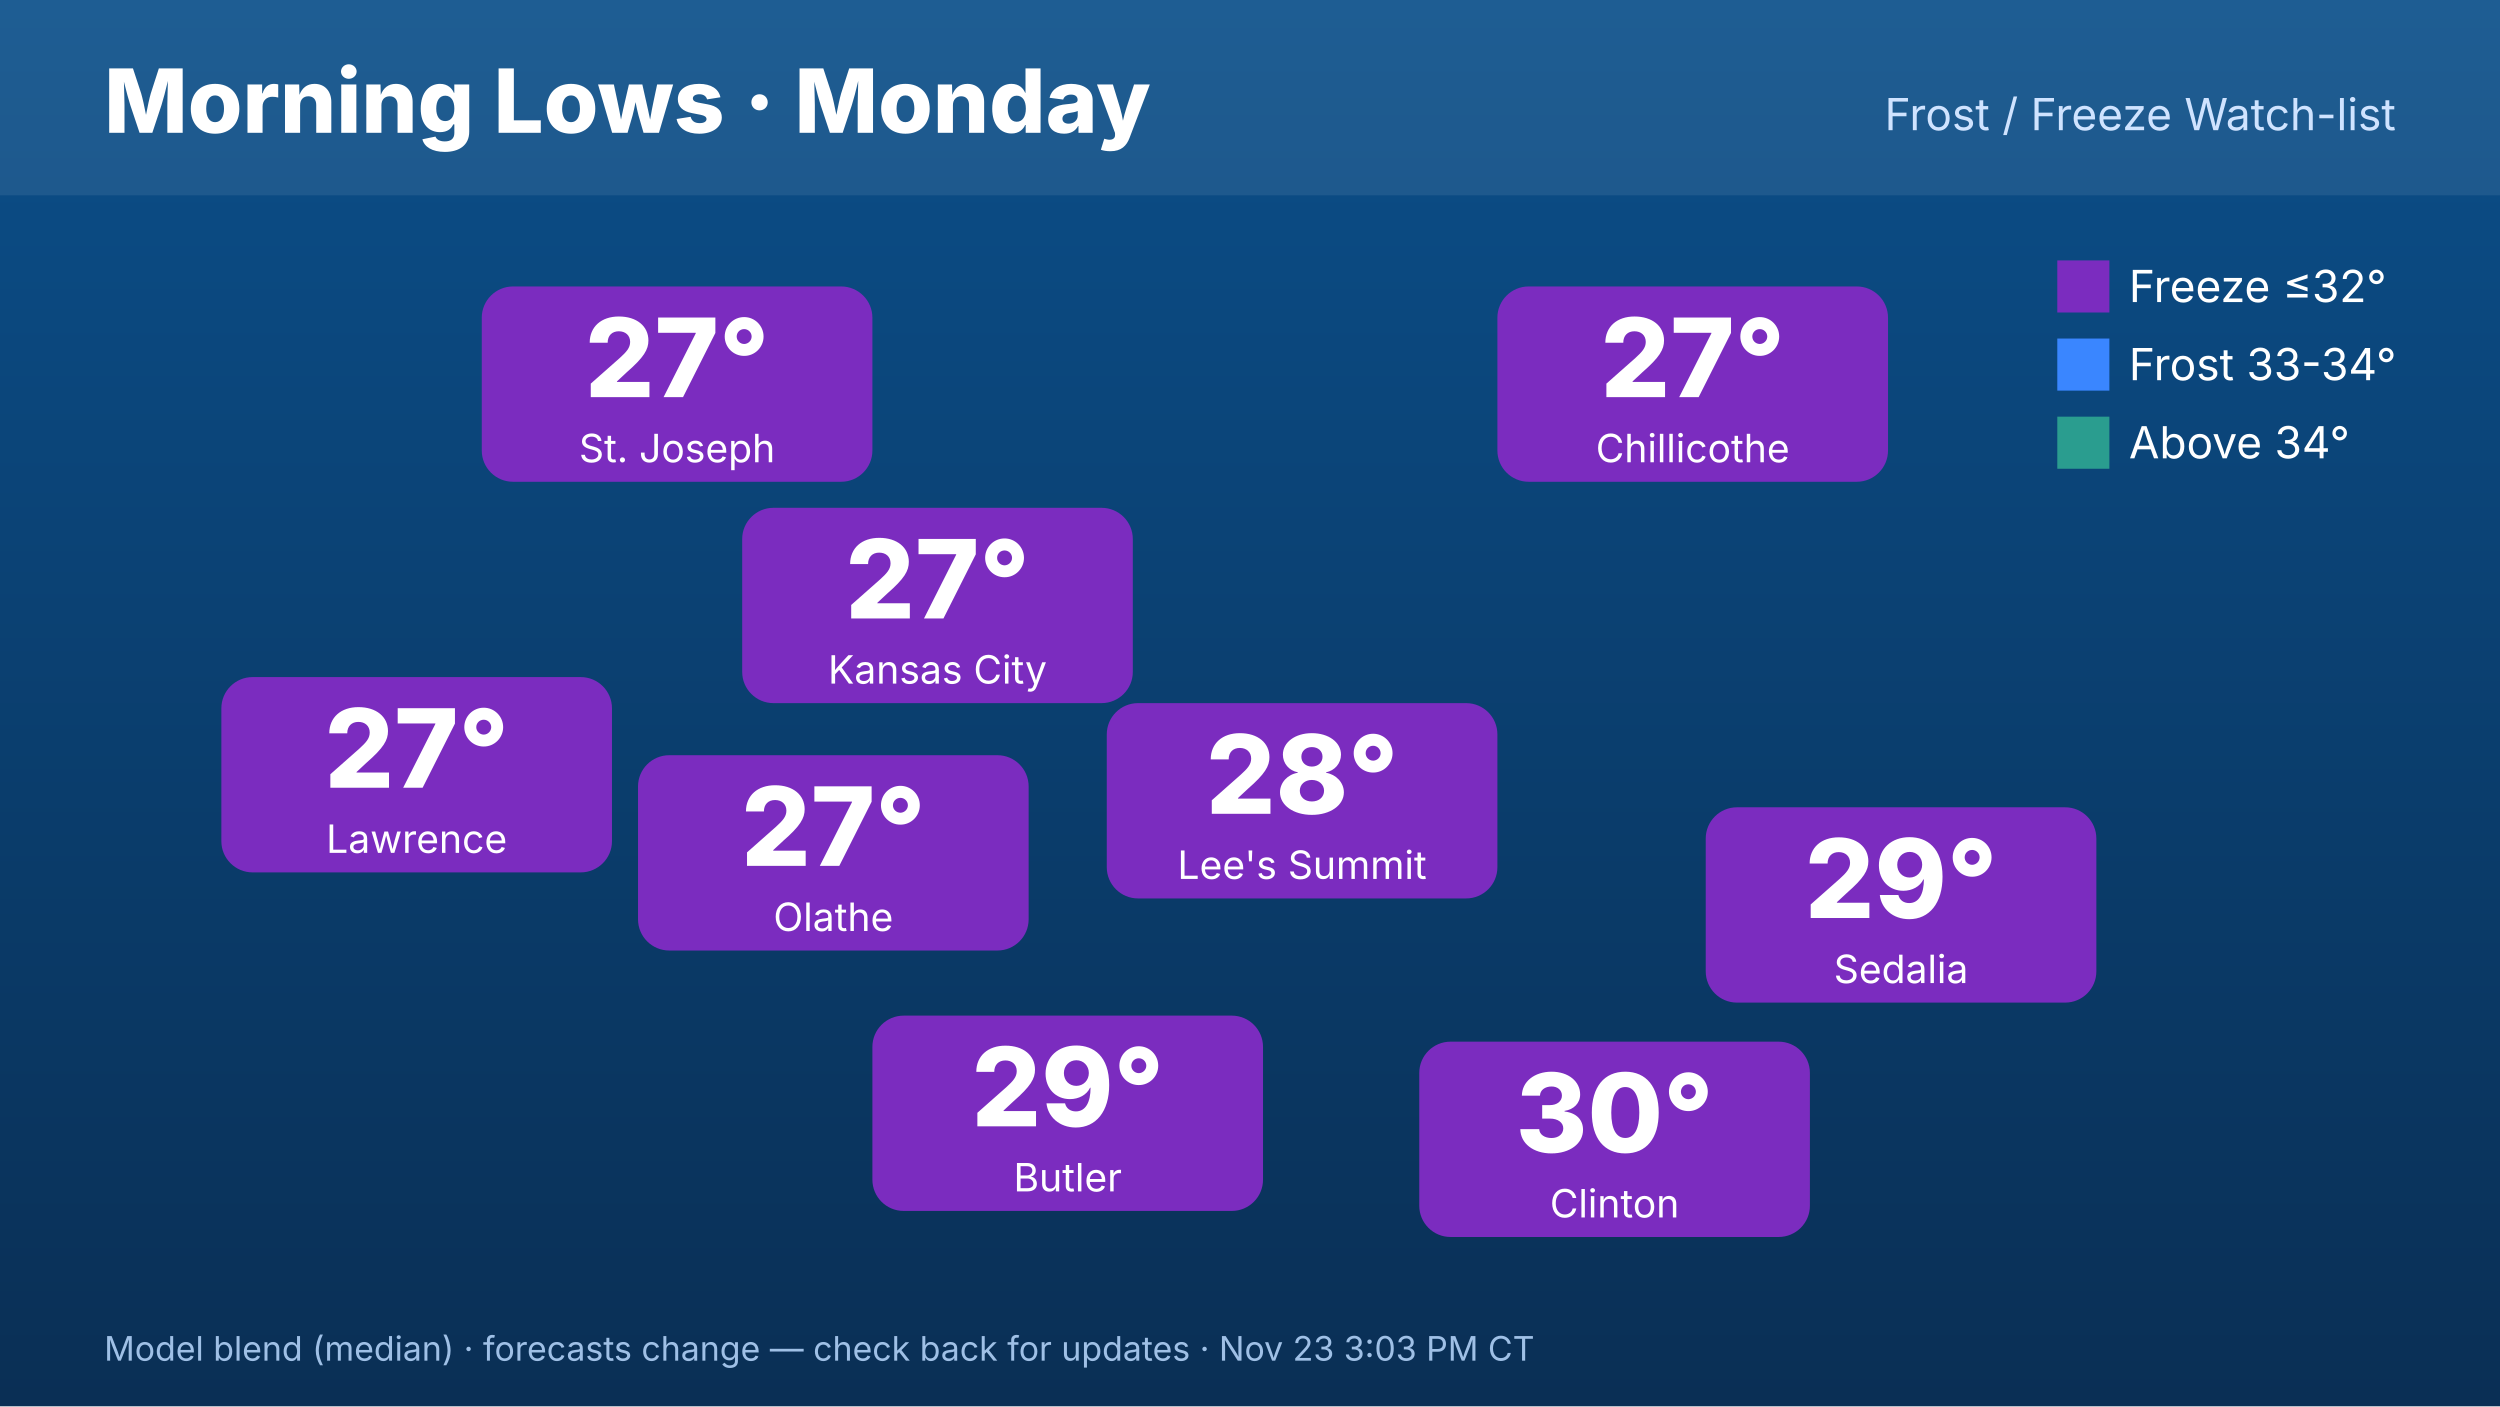
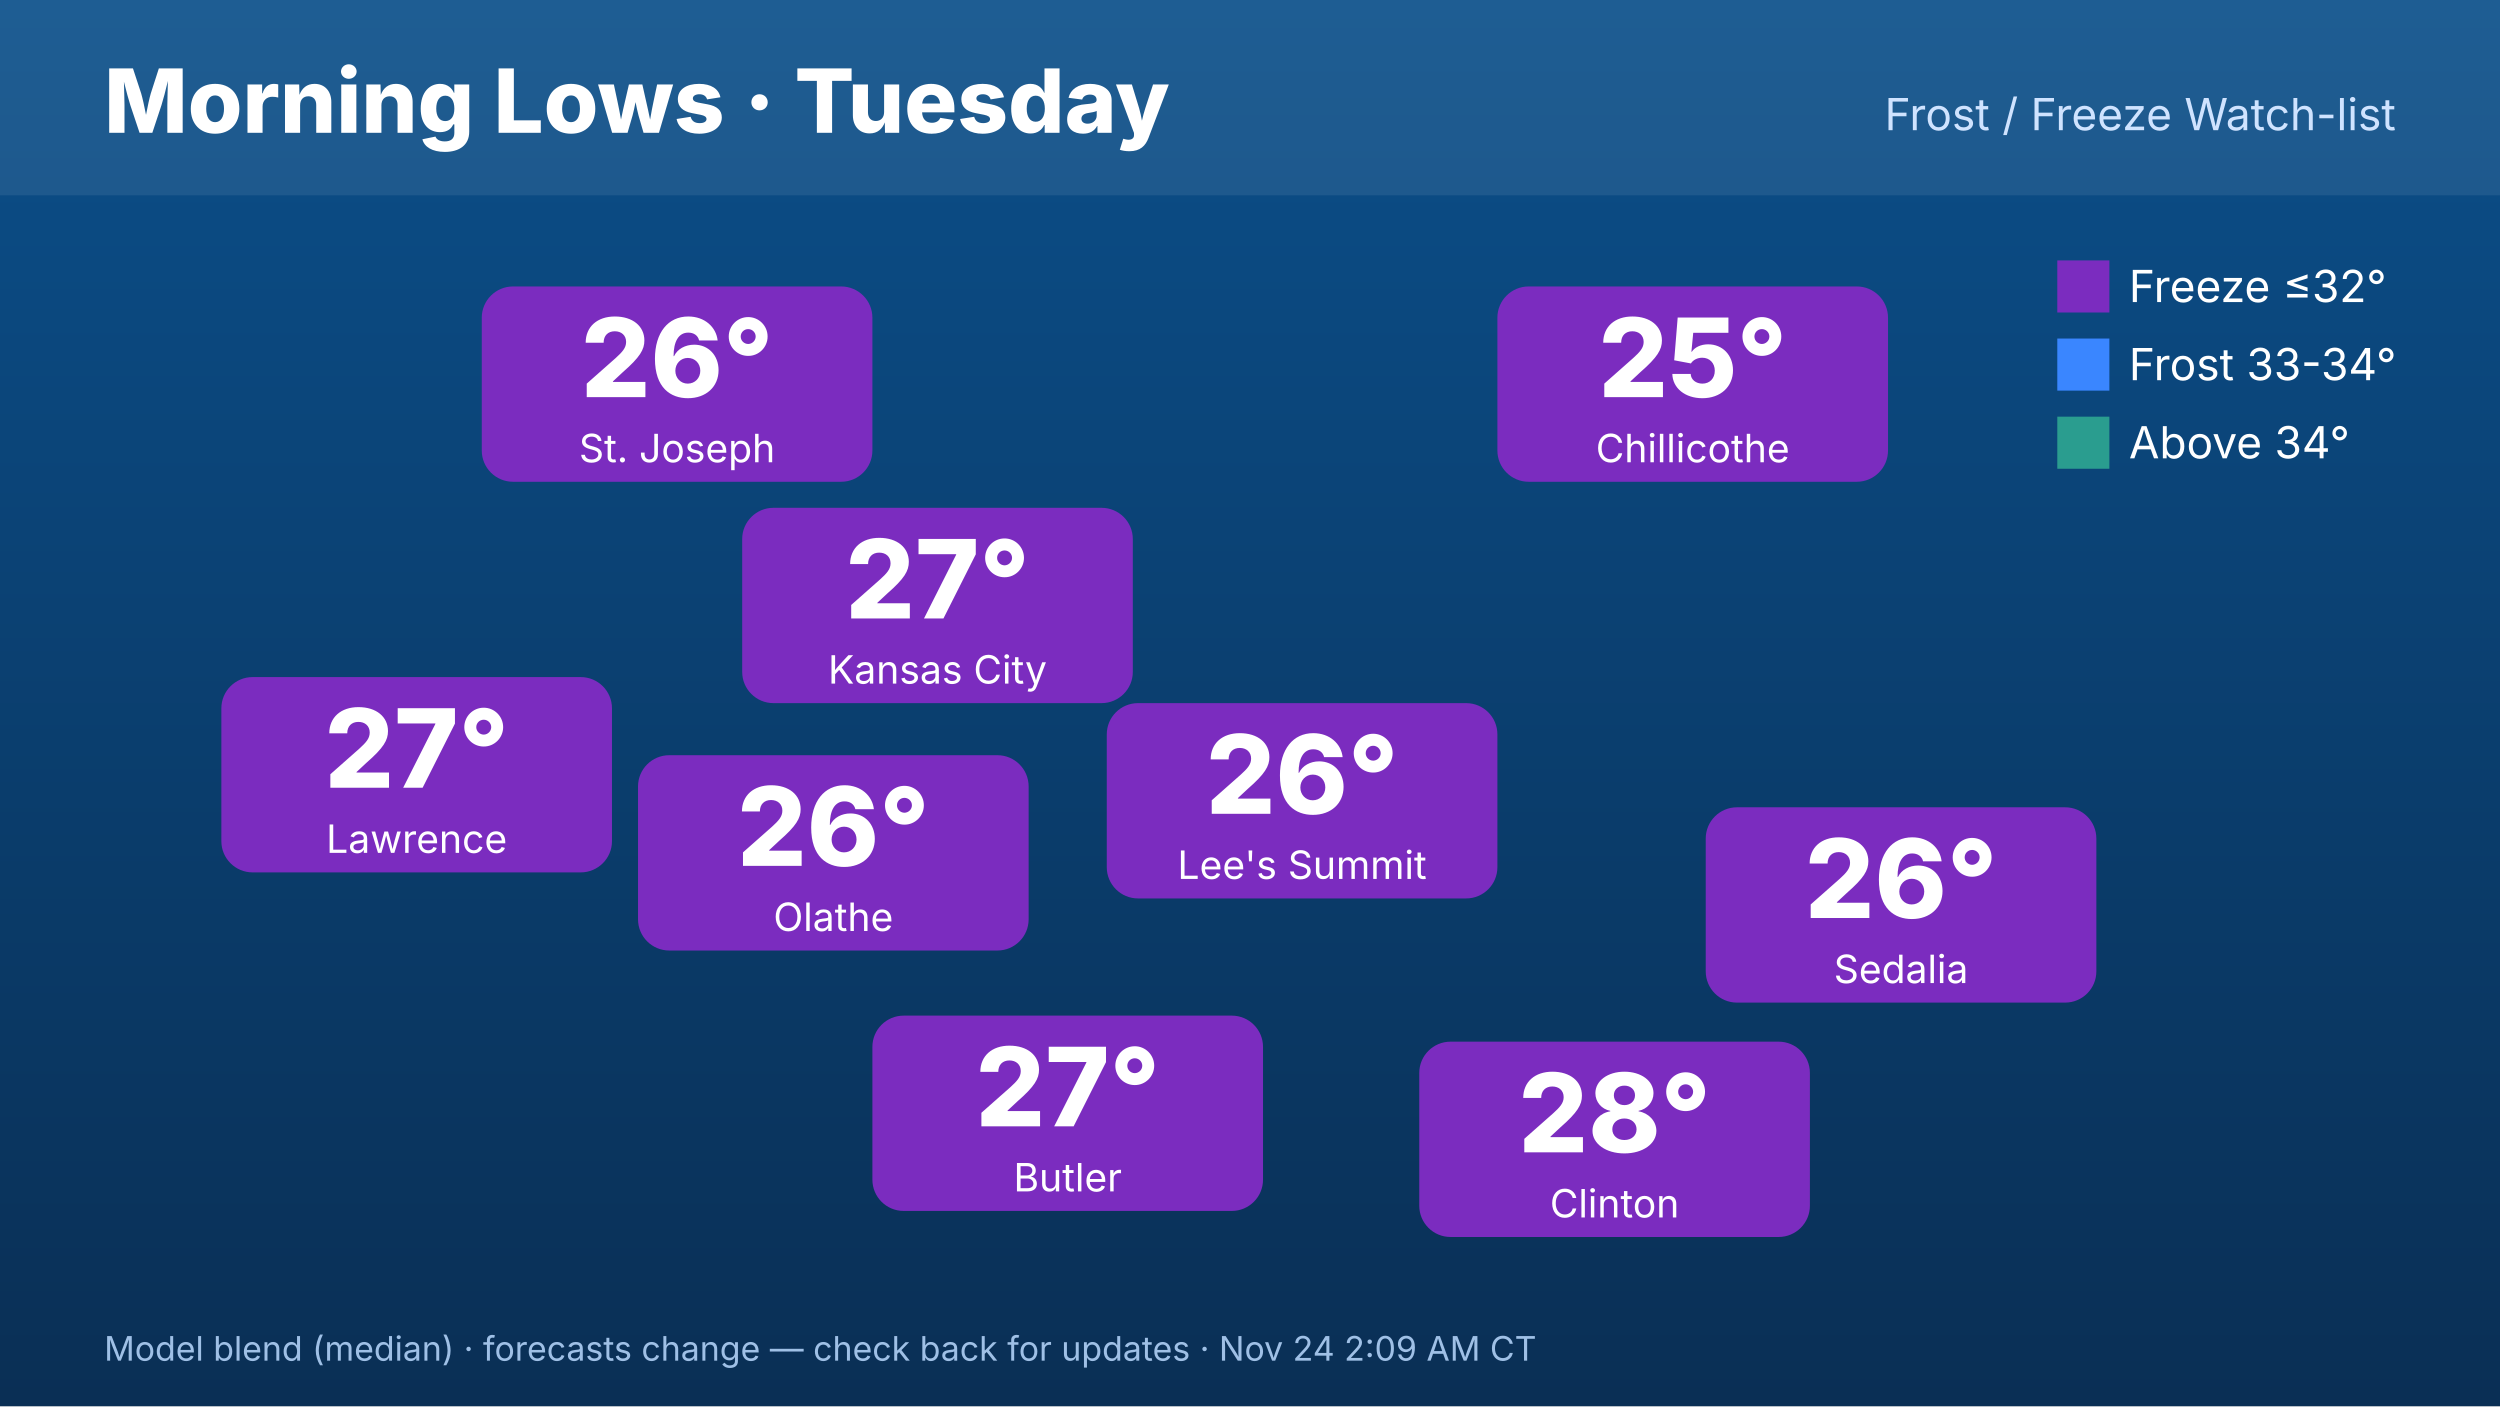
<svg xmlns="http://www.w3.org/2000/svg" width="1920" height="1080" viewBox="0 0 1920 1080" font-family="Inter,Helvetica,Arial,sans-serif">
  <defs>
    <linearGradient id="bg" x1="0" y1="0" x2="0" y2="1">
      <stop offset="0" stop-color="#0b4f8a" />
      <stop offset="1" stop-color="#0a2f55" />
    </linearGradient>
  </defs>
  <rect width="1920" height="1080" fill="url(#bg)" />
  <rect x="0" y="0" width="1920" height="150" fill="#ffffff" opacity=".08" />
-   <text x="80" y="102" font-size="68" font-weight="800" fill="#fff">Morning Lows · Monday</text>
+   <text x="80" y="102" font-size="68" font-weight="800" fill="#fff">Morning Lows · Tuesday</text>
  <text x="1840" y="100" font-size="34" fill="#cfe3ff" text-anchor="end">Frost / Freeze Watch-list</text>
  <rect x="570" y="390" width="300" height="150" rx="24" fill="#7b2cbf" />
  <text x="720" y="475" font-size="84" font-weight="800" fill="#fff" text-anchor="middle">27°</text>
  <text x="720" y="525" font-size="30" fill="#fff" text-anchor="middle">Kansas City</text>
  <rect x="370" y="220" width="300" height="150" rx="24" fill="#7b2cbf" />
-   <text x="520" y="305" font-size="84" font-weight="800" fill="#fff" text-anchor="middle">27°</text>
+   <text x="520" y="305" font-size="84" font-weight="800" fill="#fff" text-anchor="middle">26°</text>
  <text x="520" y="355" font-size="30" fill="#fff" text-anchor="middle">St. Joseph</text>
  <rect x="170" y="520" width="300" height="150" rx="24" fill="#7b2cbf" />
  <text x="320" y="605" font-size="84" font-weight="800" fill="#fff" text-anchor="middle">27°</text>
  <text x="320" y="655" font-size="30" fill="#fff" text-anchor="middle">Lawrence</text>
  <rect x="1150" y="220" width="300" height="150" rx="24" fill="#7b2cbf" />
-   <text x="1300" y="305" font-size="84" font-weight="800" fill="#fff" text-anchor="middle">27°</text>
+   <text x="1300" y="305" font-size="84" font-weight="800" fill="#fff" text-anchor="middle">25°</text>
  <text x="1300" y="355" font-size="30" fill="#fff" text-anchor="middle">Chillicothe</text>
  <rect x="1310" y="620" width="300" height="150" rx="24" fill="#7b2cbf" />
-   <text x="1460" y="705" font-size="84" font-weight="800" fill="#fff" text-anchor="middle">29°</text>
+   <text x="1460" y="705" font-size="84" font-weight="800" fill="#fff" text-anchor="middle">26°</text>
  <text x="1460" y="755" font-size="30" fill="#fff" text-anchor="middle">Sedalia</text>
  <rect x="1090" y="800" width="300" height="150" rx="24" fill="#7b2cbf" />
-   <text x="1240" y="885" font-size="84" font-weight="800" fill="#fff" text-anchor="middle">30°</text>
+   <text x="1240" y="885" font-size="84" font-weight="800" fill="#fff" text-anchor="middle">28°</text>
  <text x="1240" y="935" font-size="30" fill="#fff" text-anchor="middle">Clinton</text>
  <rect x="670" y="780" width="300" height="150" rx="24" fill="#7b2cbf" />
-   <text x="820" y="865" font-size="84" font-weight="800" fill="#fff" text-anchor="middle">29°</text>
+   <text x="820" y="865" font-size="84" font-weight="800" fill="#fff" text-anchor="middle">27°</text>
  <text x="820" y="915" font-size="30" fill="#fff" text-anchor="middle">Butler</text>
  <rect x="490" y="580" width="300" height="150" rx="24" fill="#7b2cbf" />
-   <text x="640" y="665" font-size="84" font-weight="800" fill="#fff" text-anchor="middle">27°</text>
+   <text x="640" y="665" font-size="84" font-weight="800" fill="#fff" text-anchor="middle">26°</text>
  <text x="640" y="715" font-size="30" fill="#fff" text-anchor="middle">Olathe</text>
  <rect x="850" y="540" width="300" height="150" rx="24" fill="#7b2cbf" />
-   <text x="1000" y="625" font-size="84" font-weight="800" fill="#fff" text-anchor="middle">28°</text>
+   <text x="1000" y="625" font-size="84" font-weight="800" fill="#fff" text-anchor="middle">26°</text>
  <text x="1000" y="675" font-size="30" fill="#fff" text-anchor="middle">Lee's Summit</text>
  <g font-size="34" fill="#fff">
    <rect x="1580" y="200" width="40" height="40" fill="#7b2cbf" />
    <text x="1635" y="232">Freeze ≤32°</text>
    <rect x="1580" y="260" width="40" height="40" fill="#3a86ff" />
    <text x="1635" y="292">Frost 33-34°</text>
    <rect x="1580" y="320" width="40" height="40" fill="#2a9d8f" />
    <text x="1635" y="352">Above 34°</text>
  </g>
-   <text x="80" y="1045" font-size="26" fill="#9fc0e6">Model blend (median) · forecasts change — check back for updates · Nov 23 3:03 PM CT</text>
+   <text x="80" y="1045" font-size="26" fill="#9fc0e6">Model blend (median) · forecasts change — check back for updates · Nov 24 2:09 AM CT</text>
</svg>
